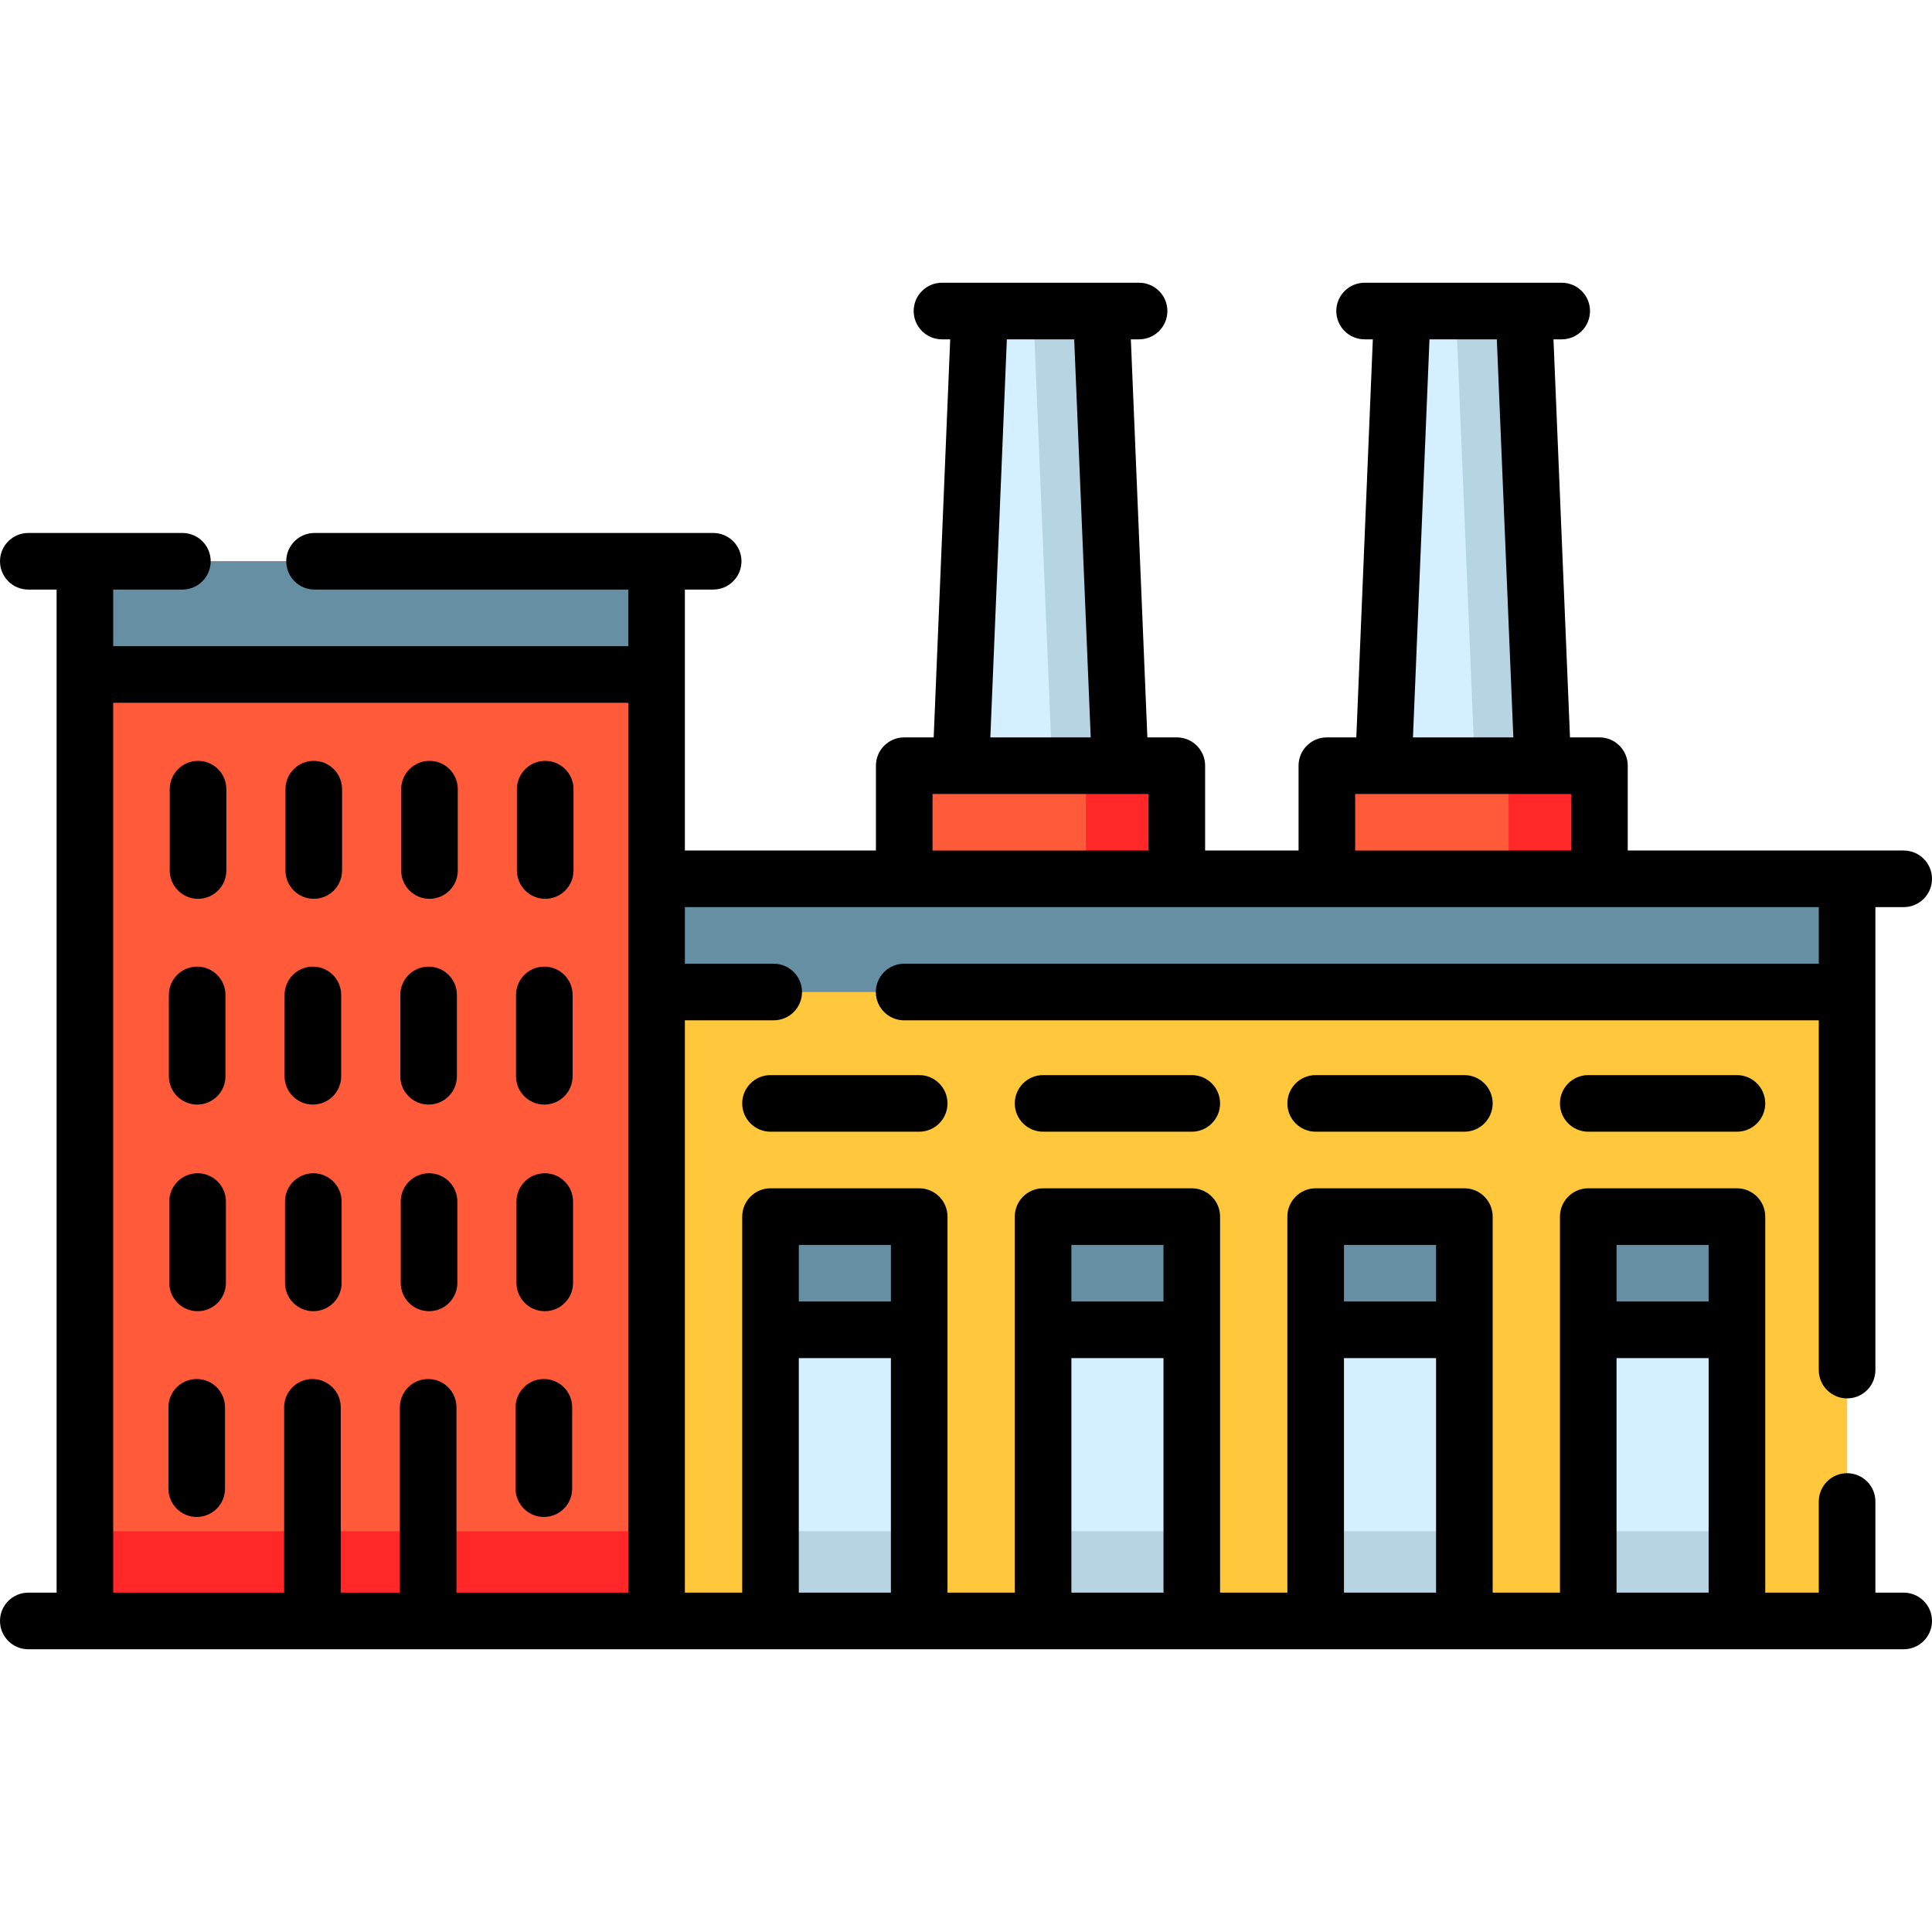
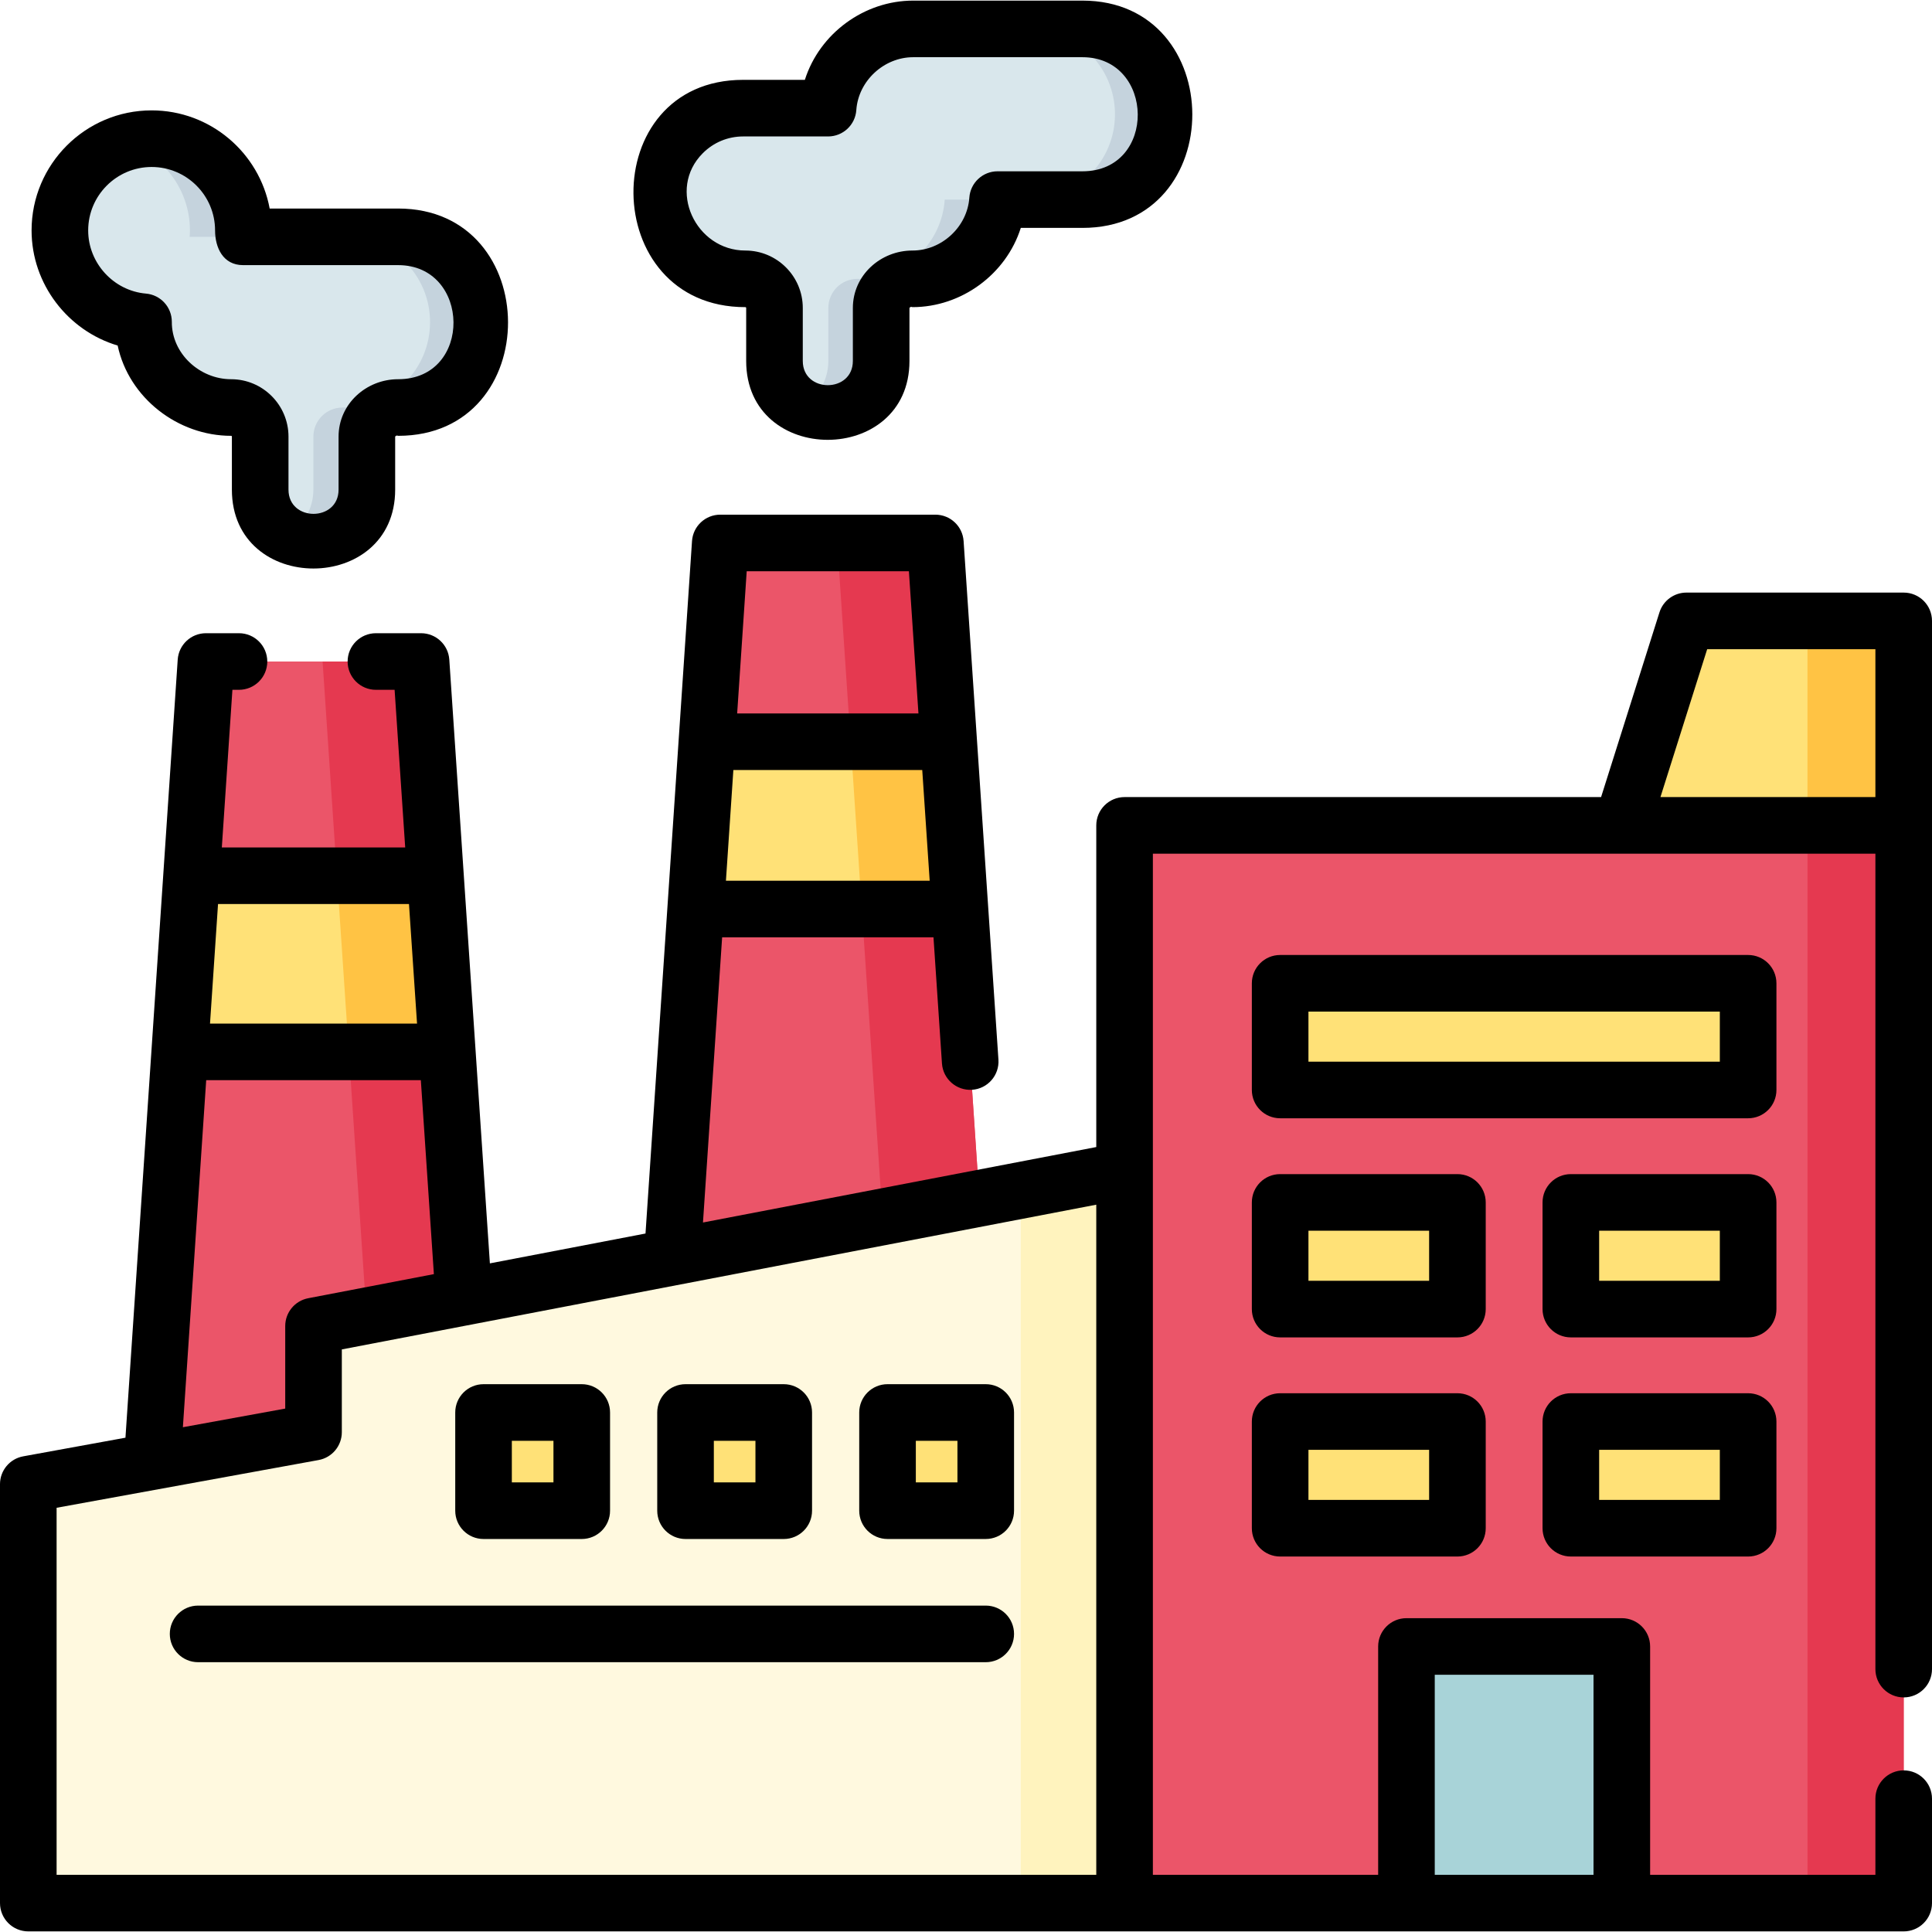
- <svg xmlns="http://www.w3.org/2000/svg" id="Layer_1" enable-background="new 0 0 512 512" height="512" viewBox="0 0 512 512" width="512">
+ <svg xmlns="http://www.w3.org/2000/svg" id="Capa_1" enable-background="new 0 0 512 512" height="512" viewBox="0 0 512 512" width="512">
  <g>
-     <path d="m22.5 148.74h151.5v280.83h-151.5z" fill="#ff5a39" />
-     <path d="m22.5 148.74h151.5v30h-151.5z" fill="#668fa3" />
-     <path d="m239.633 202.914h72.237v29.982h-72.237z" fill="#ff5a39" />
-     <path d="m287.797 202.914h24.073v29.982h-24.073z" fill="#ff2727" transform="matrix(-1 0 0 -1 599.666 435.811)" />
-     <path d="m296.87 202.91h-42.24l5-120.48h32.24z" fill="#d4efff" />
-     <path d="m296.87 202.91h-18.03l-5-120.48h18.03z" fill="#b7d4e2" />
-     <path d="m351.633 202.914h72.237v29.982h-72.237z" fill="#ff5a39" />
-     <path d="m399.797 202.914h24.073v29.982h-24.073z" fill="#ff2727" transform="matrix(-1 0 0 -1 823.666 435.809)" />
-     <path d="m408.87 202.909h-42.24l5-120.48h32.24z" fill="#d4efff" />
-     <path d="m408.87 202.909h-18.03l-5-120.48h18.03z" fill="#b7d4e2" />
-     <path d="m174.002 232.896h315.498v196.675h-315.498z" fill="#ffc73b" />
-     <path d="m174.002 232.896h315.498v30h-315.498z" fill="#668fa3" />
-     <g fill="#d4efff">
-       <path d="m204.19 322.41h39.41v107.16h-39.41z" />
-       <path d="m276.43 322.41h39.4v107.16h-39.4z" />
-       <path d="m348.67 322.41h39.4v107.16h-39.4z" />
-       <path d="m420.9 322.41h39.41v107.16h-39.41z" />
+     <g>
+       <path d="m128.143 421.626h-90.109l9.601-142.864 3.133-46.683 3.811-56.771h57.008l3.811 56.771 3.144 46.683z" fill="#eb5569" />
+       <path d="m128.14 421.63h-26.1l-9.6-142.87-3.14-46.68-3.81-56.77h26.1l3.81 56.77 3.14 46.68z" fill="#e53950" />
+       <path d="m264.426 390.222h-90.098l10.031-149.322 2.974-44.331 3.54-52.677h57.008l3.539 52.677 2.975 44.331z" fill="#eb5569" />
+       <path d="m264.43 390.22h-26l-10.04-149.32-2.97-44.33-3.54-52.68h26l3.54 52.68 2.97 44.33z" fill="#e53950" />
+       <path d="m309.48 30.278c0 6.254-2.533 11.908-6.627 15.991-4.083 4.094-9.737 6.627-15.991 6.627h-22.493c-.384 5.598-2.827 10.642-6.559 14.374-4.094 4.094-9.748 6.627-15.991 6.627h-.588c-4.263 0-7.713 3.449-7.713 7.713v14.046c0 7.803-6.333 14.136-14.136 14.136-3.913 0-7.441-1.583-9.997-4.139s-4.139-6.095-4.139-9.997v-14.048c0-4.263-3.461-7.713-7.724-7.713-6.231 0-11.999-2.465-16.217-6.48-4.218-4.026-6.898-9.601-6.978-15.844-.079-6.356 2.465-12.123 6.627-16.285 4.094-4.094 9.748-6.627 15.991-6.627h22.505c.384-5.598 2.827-10.642 6.559-14.374 4.094-4.094 9.748-6.627 15.991-6.627h44.862c12.497.002 22.618 10.135 22.618 22.62z" fill="#d9e7ec" />
+       <path d="m250.37 52.9h14c-.39 5.59-2.83 10.64-6.56 14.37-4.09 4.09-9.75 6.63-15.99 6.63h-.59c-4.26 0-7.71 3.44-7.71 7.71v14.04c0 7.81-6.33 14.14-14.14 14.14-2.55 0-4.94-.67-7-1.86 4.27-2.43 7.14-7.02 7.14-12.28v-14.04c0-4.27 3.45-7.71 7.71-7.71h.59c6.24 0 11.9-2.54 15.99-6.63 3.73-3.73 6.17-8.78 6.56-14.37z" fill="#c5d3dd" />
+       <path d="m309.48 30.28c0 6.25-2.53 11.91-6.63 15.99-4.08 4.09-9.73 6.63-15.99 6.63h-14c6.26 0 11.91-2.54 15.99-6.63 4.1-4.08 6.63-9.74 6.63-15.99 0-12.49-10.12-22.62-22.62-22.62h14c12.5 0 22.62 10.13 22.62 22.62z" fill="#c5d3dd" />
+       <path d="m128.143 85.38c0 6.242-2.533 11.897-6.627 15.991s-9.748 6.627-15.991 6.627h-.588c-4.263 0-7.713 3.449-7.713 7.713v14.046c0 7.803-6.333 14.136-14.136 14.136-3.902 0-7.441-1.583-9.997-4.139s-4.139-6.095-4.139-9.997v-14.046c0-4.263-3.449-7.713-7.713-7.713-6.243 0-11.999-2.465-16.217-6.48-4.23-4.026-6.91-9.601-6.989-15.844v-.396c-12.417-1.074-22.165-11.512-22.165-24.212 0-13.424 10.89-24.314 24.314-24.314s24.314 10.89 24.314 24.314c0 .565-.023 1.131-.068 1.696h41.096c12.486.001 22.619 10.122 22.619 22.618z" fill="#d9e7ec" />
+       <path d="m64.5 61.07c0 .56-.03 1.13-.07 1.69h-14.17c.04-.56.07-1.13.07-1.69 0-10.96-7.26-20.23-17.23-23.27 2.24-.68 4.62-1.05 7.08-1.05 13.43 0 24.32 10.89 24.32 24.32z" fill="#c5d3dd" />
+       <path d="m128.14 85.38c0 6.24-2.53 11.9-6.62 15.99-4.1 4.09-9.75 6.63-15.99 6.63h-.59c-4.27 0-7.72 3.45-7.72 7.71v14.05c0 7.8-6.33 14.13-14.13 14.13-2.58 0-5.01-.69-7.09-1.91 4.21-2.44 7.05-7 7.05-12.22v-14.05c0-4.26 3.45-7.71 7.72-7.71h.58c6.25 0 11.9-2.54 16-6.63 4.09-4.09 6.62-9.75 6.62-15.99 0-12.5-10.13-22.62-22.62-22.62h14.18c12.48 0 22.61 10.12 22.61 22.62z" fill="#c5d3dd" />
+       <path d="m118.542 278.762h-70.907l3.133-46.683h64.63z" fill="#ffe177" />
+       <path d="m118.54 278.76h-26.1l-3.14-46.68h26.1z" fill="#ffc344" />
+       <path d="m254.395 240.9h-70.036l2.974-44.331h64.087z" fill="#ffe177" />
+       <path d="m254.39 240.9h-26l-2.97-44.33h26z" fill="#ffc344" />
+       <path d="m298.024 218.734h206.476v285.606h-206.476z" fill="#eb5569" />
+       <path d="m479 218.73h25.5v285.61h-25.5z" fill="#e53950" />
+       <path d="m298.024 310.177v194.162h-290.524v-111.019l75.588-13.774v-28.136z" fill="#fff9df" />
+       <path d="m298.02 310.18v194.16h-27.5v-188.88z" fill="#fff3be" />
+       <path d="m372.724 436.333h57.076v68.006h-57.076z" fill="#a8d3d8" />
+       <g fill="#ffe177">
+         <path d="m339.252 260.582h124.02v28.272h-124.02z" />
+         <path d="m339.252 318.653h46.981v28.272h-46.981z" />
+         <path d="m416.291 318.653h46.981v28.272h-46.981z" />
+         <path d="m339.252 376.724h46.981v28.272h-46.981z" />
+         <path d="m416.291 376.724h46.981v28.272h-46.981z" />
+         <path d="m504.5 218.734h-74.7l17.124-54.192h57.576z" />
+       </g>
+       <path d="m479 164.54h25.5v54.19h-25.5z" fill="#ffc344" />
+       <path d="m128.143 374.323h26.028v26.028h-26.028z" fill="#ffe177" />
+       <path d="m181.674 374.323h26.028v26.028h-26.028z" fill="#ffe177" />
+       <path d="m235.205 374.323h26.028v26.028h-26.028z" fill="#ffe177" />
    </g>
-     <path d="m22.5 405.79h151.5v23.78h-151.5z" fill="#ff2727" />
-     <path d="m204.19 405.79h39.41v23.78h-39.41z" fill="#b7d4e2" />
-     <path d="m276.43 405.79h39.4v23.78h-39.4z" fill="#b7d4e2" />
-     <path d="m348.67 405.79h39.4v23.78h-39.4z" fill="#b7d4e2" />
-     <path d="m420.9 405.79h39.41v23.78h-39.41z" fill="#b7d4e2" />
-     <g fill="#668fa3">
-       <path d="m204.19 322.41h39.41v30h-39.41z" />
-       <path d="m276.43 322.41h39.4v30h-39.4z" />
-       <path d="m348.67 322.41h39.4v30h-39.4z" />
-       <path d="m420.9 322.41h39.41v30h-39.41z" />
+     <g>
+       <path d="m470.772 260.582c0-4.143-3.357-7.5-7.5-7.5h-124.02c-4.143 0-7.5 3.357-7.5 7.5v28.272c0 4.143 3.357 7.5 7.5 7.5h124.021c4.143 0 7.5-3.357 7.5-7.5v-28.272zm-15 20.772h-109.02v-13.272h109.021v13.272z" />
+       <path d="m393.733 318.653c0-4.143-3.357-7.5-7.5-7.5h-46.981c-4.143 0-7.5 3.357-7.5 7.5v28.271c0 4.143 3.357 7.5 7.5 7.5h46.981c4.143 0 7.5-3.357 7.5-7.5zm-15 20.772h-31.981v-13.271h31.981z" />
+       <path d="m470.772 318.653c0-4.143-3.357-7.5-7.5-7.5h-46.981c-4.143 0-7.5 3.357-7.5 7.5v28.271c0 4.143 3.357 7.5 7.5 7.5h46.981c4.143 0 7.5-3.357 7.5-7.5zm-15 20.772h-31.981v-13.271h31.981z" />
+       <path d="m386.233 369.224h-46.981c-4.143 0-7.5 3.357-7.5 7.5v28.272c0 4.143 3.357 7.5 7.5 7.5h46.981c4.143 0 7.5-3.357 7.5-7.5v-28.272c0-4.143-3.357-7.5-7.5-7.5zm-7.5 28.272h-31.981v-13.272h31.981z" />
+       <path d="m463.272 369.224h-46.981c-4.143 0-7.5 3.357-7.5 7.5v28.272c0 4.143 3.357 7.5 7.5 7.5h46.981c4.143 0 7.5-3.357 7.5-7.5v-28.272c0-4.143-3.357-7.5-7.5-7.5zm-7.5 28.272h-31.981v-13.272h31.981z" />
+       <path d="m504.5 157.042h-57.576c-3.271 0-6.166 2.121-7.151 5.24l-15.468 48.952h-126.28c-4.143 0-7.5 3.357-7.5 7.5v85.245l-104.229 19.995 5.076-75.575h56.012l2.245 33.426c.278 4.133 3.856 7.244 7.986 6.98 4.133-.278 7.258-3.854 6.98-7.986l-9.23-137.43c-.264-3.938-3.536-6.997-7.483-6.997h-57.008c-3.947 0-7.218 3.059-7.483 6.997l-12.325 183.506-41.241 7.911-10.755-160c-.265-3.938-3.536-6.998-7.483-6.998h-11.964c-4.142 0-7.5 3.357-7.5 7.5s3.358 7.5 7.5 7.5h4.951l2.808 41.771h-48.596l2.805-41.771h1.741c4.142 0 7.5-3.357 7.5-7.5s-3.358-7.5-7.5-7.5h-8.754c-3.947 0-7.219 3.06-7.483 6.998l-13.848 206.199-27.092 4.937c-3.564.65-6.155 3.755-6.155 7.378v111.019c0 4.143 3.358 7.5 7.5 7.5l497 .001c4.143 0 7.5-3.357 7.5-7.5v-27.673c0-4.143-3.357-7.5-7.5-7.5s-7.5 3.357-7.5 7.5v20.173h-59.7v-60.507c0-4.143-3.357-7.5-7.5-7.5h-57.075c-4.143 0-7.5 3.357-7.5 7.5v60.507h-59.7v-270.606h191.475v216.099c0 4.143 3.357 7.5 7.5 7.5s7.5-3.357 7.5-7.5v-277.791c0-4.143-3.357-7.5-7.5-7.5zm-258.125 76.357h-53.996l1.969-29.33h50.057zm-5.507-82.006 2.53 37.677h-48.043l2.53-37.677zm139.357 292.44h42.075v53.006h-42.075zm-269.705-172.571h-54.865l2.126-31.683h50.604zm-55.876 15h56.884l3.455 51.393-33.308 6.39c-3.533.678-6.087 3.768-6.087 7.365v21.88l-27.122 4.942zm-39.644 113.315 69.433-12.652c3.564-.65 6.155-3.756 6.155-7.379v-21.938l199.936-38.355v177.587h-275.524zm425.035-188.343 12.385-39.192h44.58v39.192z" />
+       <path d="m197.522 81.396c.124 0 .224.096.224.213v14.046c0 27.926 43.272 27.824 43.272 0v-14.047c.18-.281.447-.352.801-.213 12.935 0 24.792-8.667 28.703-21h16.34c38.95 0 38.681-60.235 0-60.235h-44.862c-12.936 0-24.791 8.667-28.704 21h-16.351c-39.173 0-38.545 60.236.577 60.236zm-11.264-40.805c2.857-2.857 6.652-4.431 10.688-4.431h22.504c3.942 0 7.212-3.053 7.482-6.985.531-7.73 7.314-14.015 15.067-14.015h44.862c19.255 0 19.829 30.235 0 30.235h-22.493c-3.942 0-7.212 3.053-7.482 6.985-.531 7.73-7.314 14.015-15.067 14.015-8.451-.011-15.801 6.545-15.801 15.213v14.046c0 8.556-13.272 8.567-13.272 0v-14.046c0-8.389-6.83-15.213-15.224-15.213-13.14.001-20.863-16.205-11.264-25.804z" />
+       <path d="m31.18 91.571c2.956 13.888 15.967 23.927 30.06 23.927.121 0 .212.092.212.213v14.045c0 27.927 43.272 27.825 43.272 0v-14.045c.18-.281.447-.352.8-.213 38.948 0 38.679-60.235 0-60.235h-34.058c-2.736-14.78-15.723-26.011-31.284-26.011-17.542 0-31.814 14.271-31.814 31.814.001 14.21 9.619 26.579 22.812 30.505zm9.003-47.319c9.271 0 16.814 7.543 16.814 16.814 0 4.543 2.096 9.196 7.432 9.196h41.096c19.253 0 19.829 30.235 0 30.235-8.451-.011-15.8 6.545-15.8 15.213v14.045c0 8.557-13.272 8.568-13.272 0v-14.045c0-8.389-6.824-15.213-15.212-15.213-8.29 0-15.764-6.773-15.706-15.22 0-3.892-2.977-7.137-6.854-7.472-8.586-.743-15.312-8.097-15.312-16.74 0-9.27 7.542-16.813 16.814-16.813z" />
+       <path d="m128.143 407.851h26.028c4.142 0 7.5-3.357 7.5-7.5v-26.027c0-4.143-3.358-7.5-7.5-7.5h-26.028c-4.142 0-7.5 3.357-7.5 7.5v26.027c0 4.142 3.357 7.5 7.5 7.5zm7.5-26.028h11.028v11.027h-11.028z" />
+       <path d="m181.674 407.851h26.027c4.142 0 7.5-3.357 7.5-7.5v-26.027c0-4.143-3.358-7.5-7.5-7.5h-26.027c-4.142 0-7.5 3.357-7.5 7.5v26.027c0 4.142 3.358 7.5 7.5 7.5zm7.5-26.028h11.027v11.027h-11.027z" />
+       <path d="m261.232 366.823h-26.028c-4.142 0-7.5 3.357-7.5 7.5v26.027c0 4.143 3.358 7.5 7.5 7.5h26.028c4.143 0 7.5-3.357 7.5-7.5v-26.027c0-4.142-3.357-7.5-7.5-7.5zm-7.5 26.028h-11.028v-11.027h11.028z" />
+       <path d="m261.232 425.5h-208.732c-4.142 0-7.5 3.357-7.5 7.5s3.358 7.5 7.5 7.5h208.732c4.143 0 7.5-3.357 7.5-7.5s-3.357-7.5-7.5-7.5z" />
    </g>
  </g>
-   <g>
-     <path d="m504.5 422.071h-7.5v-24.158c0-4.142-3.358-7.5-7.5-7.5s-7.5 3.358-7.5 7.5v24.158h-14.191v-99.658c0-4.142-3.358-7.5-7.5-7.5h-39.404c-4.142 0-7.5 3.358-7.5 7.5v99.658h-17.833v-99.658c0-4.142-3.358-7.5-7.5-7.5h-39.404c-4.142 0-7.5 3.358-7.5 7.5v99.658h-17.833v-99.658c0-4.142-3.358-7.5-7.5-7.5h-39.404c-4.142 0-7.5 3.358-7.5 7.5v99.658h-17.833v-99.658c0-4.142-3.358-7.5-7.5-7.5h-39.404c-4.142 0-7.5 3.358-7.5 7.5v99.658h-15.192v-151.675h23.539c4.142 0 7.5-3.358 7.5-7.5s-3.358-7.5-7.5-7.5h-23.539v-15h300.498v15h-242.395c-4.142 0-7.5 3.358-7.5 7.5s3.358 7.5 7.5 7.5h242.395v92.694c0 4.142 3.358 7.5 7.5 7.5s7.5-3.358 7.5-7.5v-122.694h7.5c4.142 0 7.5-3.358 7.5-7.5s-3.358-7.5-7.5-7.5h-73.13v-22.482c0-4.142-3.358-7.5-7.5-7.5h-7.805l-4.378-105.485h2.182c4.142 0 7.5-3.358 7.5-7.5s-3.358-7.5-7.5-7.5h-52.237c-4.142 0-7.5 3.358-7.5 7.5s3.358 7.5 7.5 7.5h2.182l-4.378 105.485h-7.805c-4.142 0-7.5 3.358-7.5 7.5v22.482h-24.761v-22.482c0-4.142-3.358-7.5-7.5-7.5h-7.805l-4.378-105.485h2.182c4.142 0 7.5-3.358 7.5-7.5s-3.358-7.5-7.5-7.5h-52.237c-4.142 0-7.5 3.358-7.5 7.5s3.358 7.5 7.5 7.5h2.182l-4.378 105.485h-7.805c-4.142 0-7.5 3.358-7.5 7.5v22.482h-50.631v-69.154h7.5c4.142 0 7.5-3.358 7.5-7.5s-3.358-7.5-7.5-7.5h-105.643c-4.142 0-7.5 3.358-7.5 7.5s3.358 7.5 7.5 7.5h83.145v15h-136.502v-15h18.336c4.142 0 7.5-3.358 7.5-7.5s-3.358-7.5-7.5-7.5h-40.836c-4.142 0-7.5 3.358-7.5 7.5s3.358 7.5 7.5 7.5h7.5v265.828h-7.5c-4.142 0-7.5 3.358-7.5 7.5s3.358 7.5 7.5 7.5h497c4.142 0 7.5-3.358 7.5-7.5s-3.358-7.499-7.5-7.499zm-125.672-332.142h17.846l4.377 105.485h-26.601zm-19.695 120.486h57.237v14.982h-57.237zm-92.305-120.486h17.846l4.377 105.485h-26.601zm-19.695 120.486h57.237v14.982h-57.237zm-217.133-24.172h136.502v235.828h-45.535v-49.119c0-4.142-3.358-7.5-7.5-7.5s-7.5 3.358-7.5 7.5v49.119h-15.667v-49.119c0-4.142-3.358-7.5-7.5-7.5s-7.5 3.358-7.5 7.5v49.119h-45.3zm422.809 143.67v15h-24.404v-15zm-72.238 0v15h-24.404v-15zm-72.237 0v15h-24.404v-15zm-72.236 0v15h-24.404v-15zm-24.404 92.158v-62.158h24.404v62.158zm72.237 0v-62.158h24.404v62.158zm72.236 0v-62.158h24.404v62.158zm72.237 0v-62.158h24.404v62.158z" />
-     <path d="m204.194 284.913c-4.142 0-7.5 3.358-7.5 7.5s3.358 7.5 7.5 7.5h39.404c4.142 0 7.5-3.358 7.5-7.5s-3.358-7.5-7.5-7.5z" />
-     <path d="m276.431 284.913c-4.142 0-7.5 3.358-7.5 7.5s3.358 7.5 7.5 7.5h39.404c4.142 0 7.5-3.358 7.5-7.5s-3.358-7.5-7.5-7.5z" />
-     <path d="m348.667 284.913c-4.142 0-7.5 3.358-7.5 7.5s3.358 7.5 7.5 7.5h39.404c4.142 0 7.5-3.358 7.5-7.5s-3.358-7.5-7.5-7.5z" />
-     <path d="m420.904 284.913c-4.142 0-7.5 3.358-7.5 7.5s3.358 7.5 7.5 7.5h39.404c4.142 0 7.5-3.358 7.5-7.5s-3.358-7.5-7.5-7.5z" />
-     <path d="m52.486 201.634c-4.142 0-7.5 3.358-7.5 7.5v21.561c0 4.142 3.358 7.5 7.5 7.5s7.5-3.358 7.5-7.5v-21.561c0-4.142-3.358-7.5-7.5-7.5z" />
-     <path d="m83.153 238.195c4.142 0 7.5-3.358 7.5-7.5v-21.561c0-4.142-3.358-7.5-7.5-7.5s-7.5 3.358-7.5 7.5v21.561c0 4.142 3.358 7.5 7.5 7.5z" />
-     <path d="m113.82 238.195c4.142 0 7.5-3.358 7.5-7.5v-21.561c0-4.142-3.358-7.5-7.5-7.5s-7.5 3.358-7.5 7.5v21.561c0 4.142 3.358 7.5 7.5 7.5z" />
-     <path d="m144.487 238.195c4.142 0 7.5-3.358 7.5-7.5v-21.561c0-4.142-3.358-7.5-7.5-7.5s-7.5 3.358-7.5 7.5v21.561c0 4.142 3.358 7.5 7.5 7.5z" />
-     <path d="m52.251 292.725c4.142 0 7.5-3.358 7.5-7.5v-21.561c0-4.142-3.358-7.5-7.5-7.5s-7.5 3.358-7.5 7.5v21.561c0 4.142 3.358 7.5 7.5 7.5z" />
-     <path d="m82.917 292.725c4.142 0 7.5-3.358 7.5-7.5v-21.561c0-4.142-3.358-7.5-7.5-7.5s-7.5 3.358-7.5 7.5v21.561c0 4.142 3.358 7.5 7.5 7.5z" />
-     <path d="m113.584 292.725c4.142 0 7.5-3.358 7.5-7.5v-21.561c0-4.142-3.358-7.5-7.5-7.5s-7.5 3.358-7.5 7.5v21.561c0 4.142 3.358 7.5 7.5 7.5z" />
-     <path d="m144.251 292.725c4.142 0 7.5-3.358 7.5-7.5v-21.561c0-4.142-3.358-7.5-7.5-7.5s-7.5 3.358-7.5 7.5v21.561c0 4.142 3.358 7.5 7.5 7.5z" />
-     <path d="m52.369 310.921c-4.142 0-7.5 3.358-7.5 7.5v21.561c0 4.142 3.358 7.5 7.5 7.5s7.5-3.358 7.5-7.5v-21.561c0-4.142-3.358-7.5-7.5-7.5z" />
-     <path d="m83.036 310.921c-4.142 0-7.5 3.358-7.5 7.5v21.561c0 4.142 3.358 7.5 7.5 7.5s7.5-3.358 7.5-7.5v-21.561c0-4.142-3.358-7.5-7.5-7.5z" />
-     <path d="m113.702 310.921c-4.142 0-7.5 3.358-7.5 7.5v21.561c0 4.142 3.358 7.5 7.5 7.5s7.5-3.358 7.5-7.5v-21.561c0-4.142-3.358-7.5-7.5-7.5z" />
-     <path d="m144.369 310.921c-4.142 0-7.5 3.358-7.5 7.5v21.561c0 4.142 3.358 7.5 7.5 7.5s7.5-3.358 7.5-7.5v-21.561c0-4.142-3.358-7.5-7.5-7.5z" />
-     <path d="m52.133 365.452c-4.142 0-7.5 3.358-7.5 7.5v21.561c0 4.142 3.358 7.5 7.5 7.5s7.5-3.358 7.5-7.5v-21.561c0-4.142-3.358-7.5-7.5-7.5z" />
-     <path d="m144.133 402.013c4.142 0 7.5-3.358 7.5-7.5v-21.561c0-4.142-3.358-7.5-7.5-7.5s-7.5 3.358-7.5 7.5v21.561c0 4.142 3.358 7.5 7.5 7.5z" />
-   </g>
</svg>
